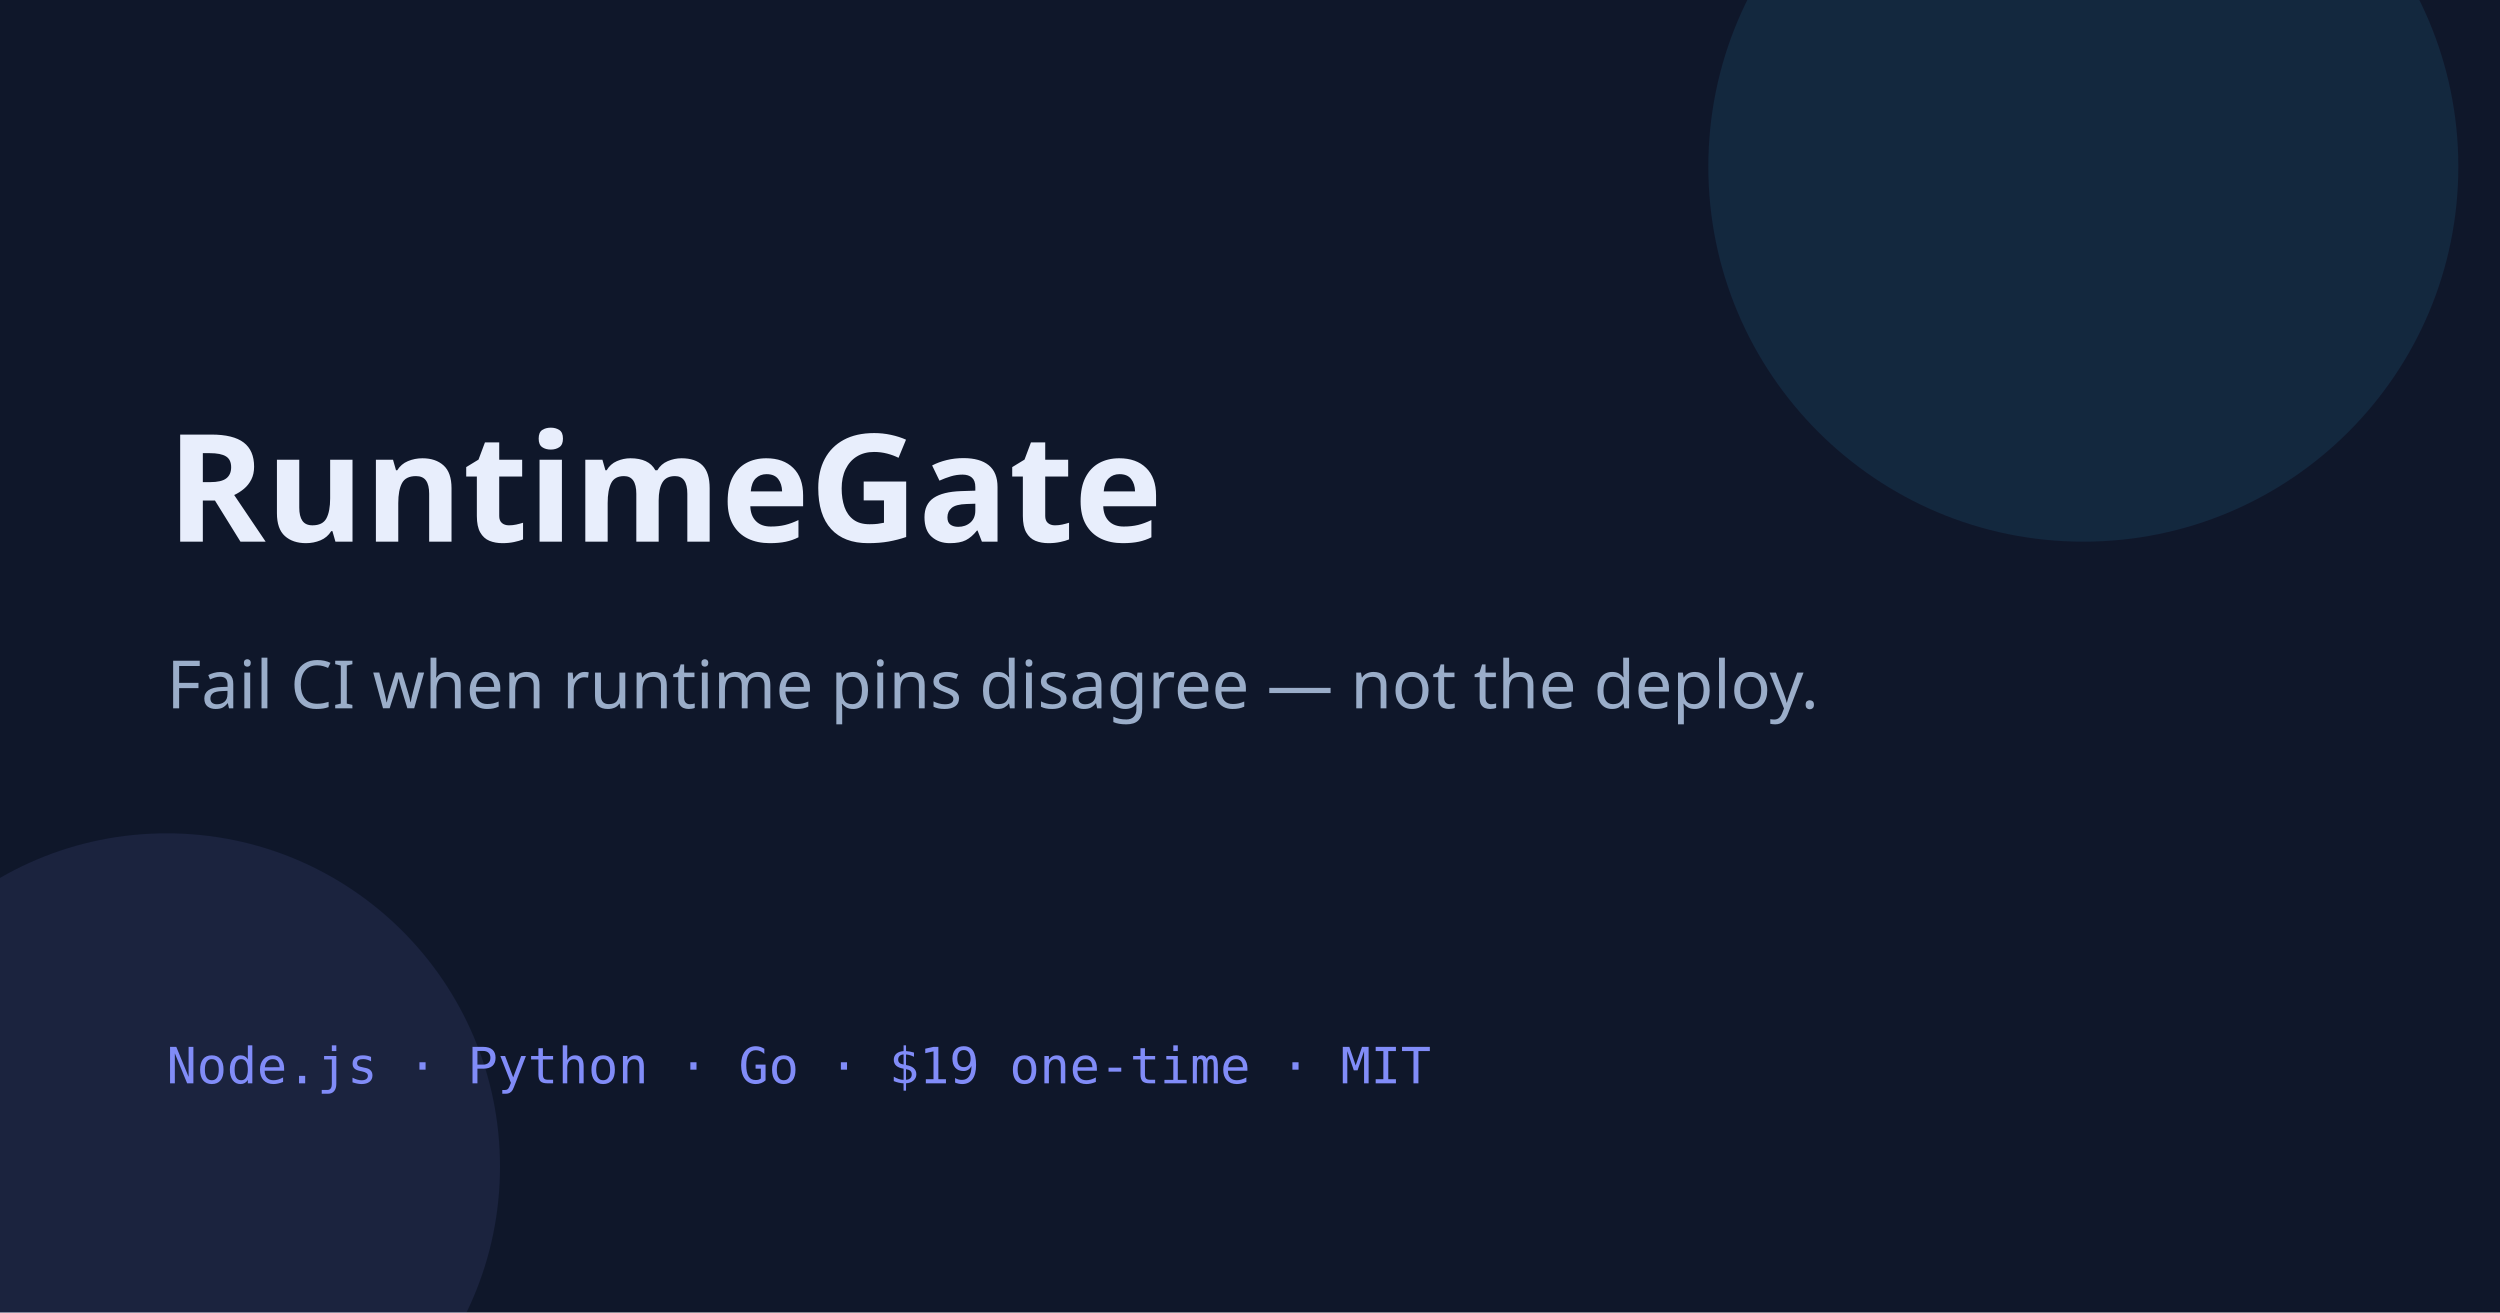
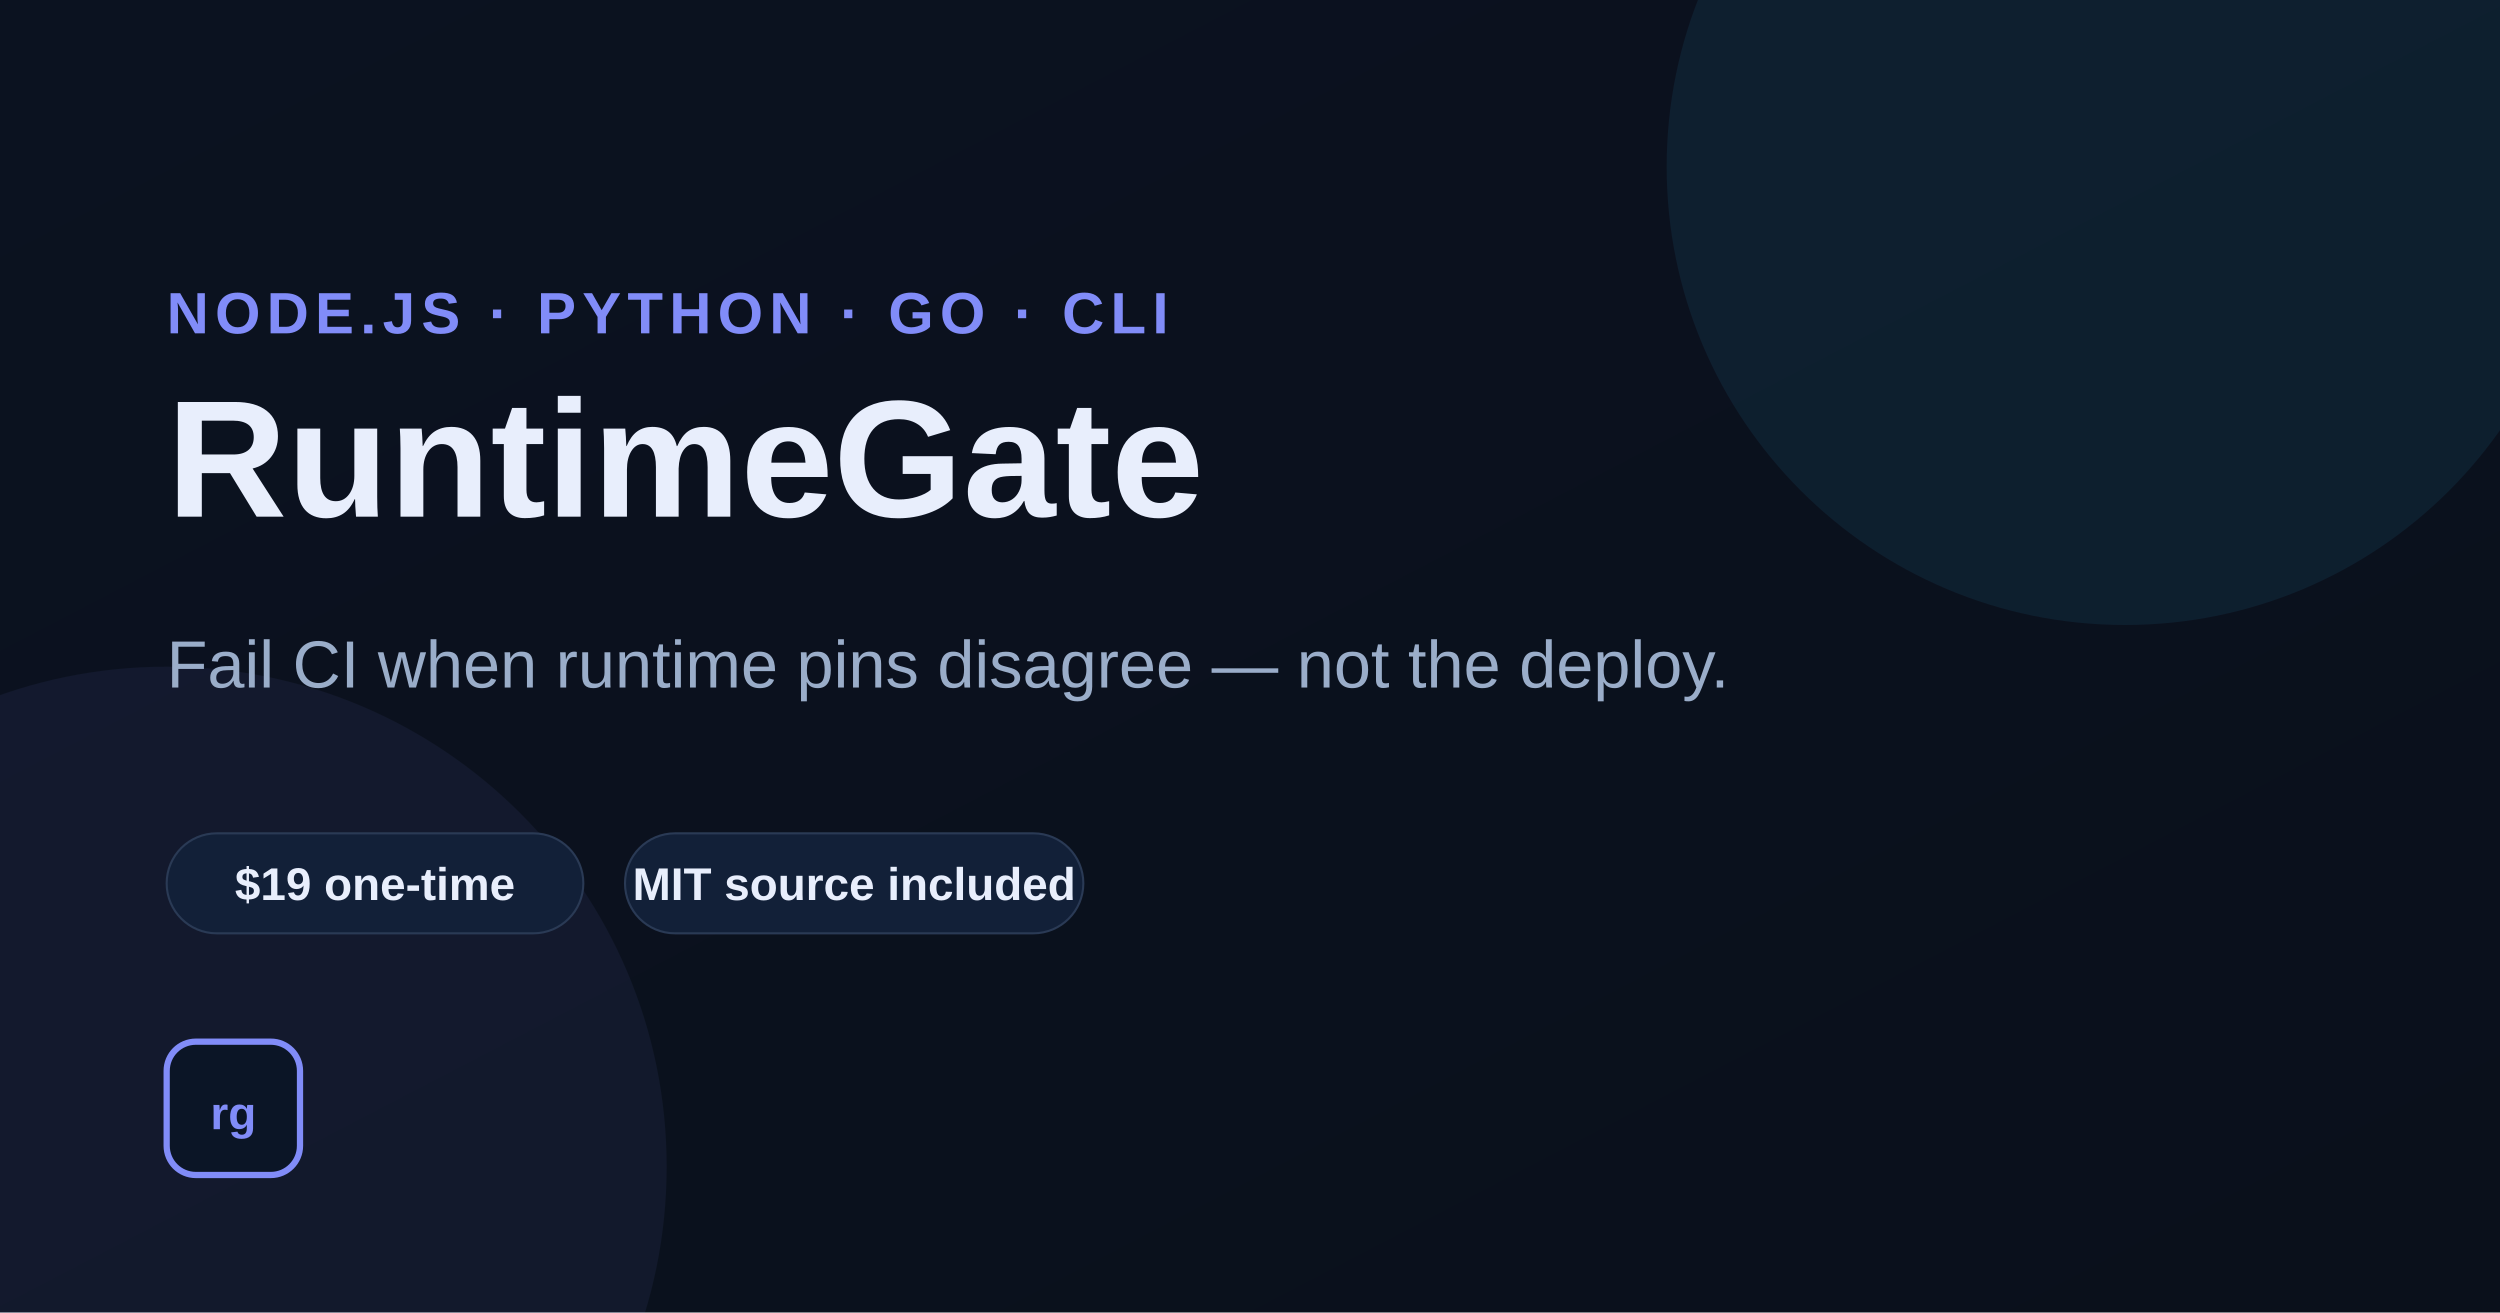
- <svg xmlns="http://www.w3.org/2000/svg" width="1200" height="630" viewBox="0 0 1200 630">
-   <rect width="1200" height="630" fill="#0f172a" />
-   <circle cx="1000" cy="80" r="180" fill="#38bdf8" opacity=".1" />
-   <circle cx="80" cy="560" r="160" fill="#818cf8" opacity=".1" />
-   <text x="80" y="260" fill="#e8eefc" font-family="ui-sans-serif,system-ui,sans-serif" font-size="72" font-weight="700">RuntimeGate</text>
-   <text x="80" y="340" fill="#9aadc9" font-family="ui-sans-serif,system-ui,sans-serif" font-size="32">Fail CI when runtime pins disagree — not the deploy.</text>
-   <text x="80" y="520" fill="#818cf8" font-family="ui-monospace,monospace" font-size="24">Node.js · Python · Go · $19 one-time · MIT</text>
+ <svg xmlns="http://www.w3.org/2000/svg" width="1200" height="630" viewBox="0 0 1200 630" role="img" aria-label="RuntimeGate — Fail CI when runtime pins disagree — not the deploy.">
+   <defs>
+     <linearGradient id="bg" x1="0" y1="0" x2="1" y2="1">
+       <stop offset="0%" stop-color="#0b1220" />
+       <stop offset="100%" stop-color="#0a101b" />
+     </linearGradient>
+     <linearGradient id="g1" x1="0" y1="0" x2="1" y2="1">
+       <stop offset="0%" stop-color="#38bdf8" stop-opacity=".95" />
+       <stop offset="100%" stop-color="#818cf8" stop-opacity=".8" />
+     </linearGradient>
+   </defs>
+   <rect width="1200" height="630" fill="url(#bg)" />
+   <circle cx="1020" cy="80" r="220" fill="#38bdf8" opacity=".08" />
+   <circle cx="80" cy="560" r="240" fill="#818cf8" opacity=".07" />
+   <text x="80" y="160" fill="#818cf8" font-family="Liberation Sans, Noto Sans, DejaVu Sans, sans-serif" font-size="28" font-weight="700" letter-spacing="3">NODE.JS · PYTHON · GO · CLI</text>
+   <text x="80" y="248" fill="#e8eefc" font-family="Liberation Sans, Noto Sans, DejaVu Sans, sans-serif" font-size="80" font-weight="700">RuntimeGate</text>
+   <text x="80" y="330" fill="#9aadc9" font-family="Liberation Sans, Noto Sans, DejaVu Sans, sans-serif" font-size="32">Fail CI when runtime pins disagree — not the deploy.</text>
+   <rect x="80" y="400" width="200" height="48" rx="24" fill="#122038" stroke="#2a3a55" />
+   <text x="180" y="432" text-anchor="middle" fill="#e8eefc" font-family="Liberation Sans, Noto Sans, DejaVu Sans, sans-serif" font-size="22" font-weight="700">$19 one-time</text>
+   <rect x="300" y="400" width="220" height="48" rx="24" fill="#122038" stroke="#2a3a55" />
+   <text x="410" y="432" text-anchor="middle" fill="#e8eefc" font-family="Liberation Sans, Noto Sans, DejaVu Sans, sans-serif" font-size="22" font-weight="700">MIT source included</text>
+   <rect x="80" y="500" width="64" height="64" rx="14" fill="#0b1526" stroke="#818cf8" stroke-width="3" />
+   <text x="112" y="542" text-anchor="middle" fill="#818cf8" font-family="Liberation Sans, Noto Sans, DejaVu Sans, sans-serif" font-size="22" font-weight="700">rg</text>
</svg>
